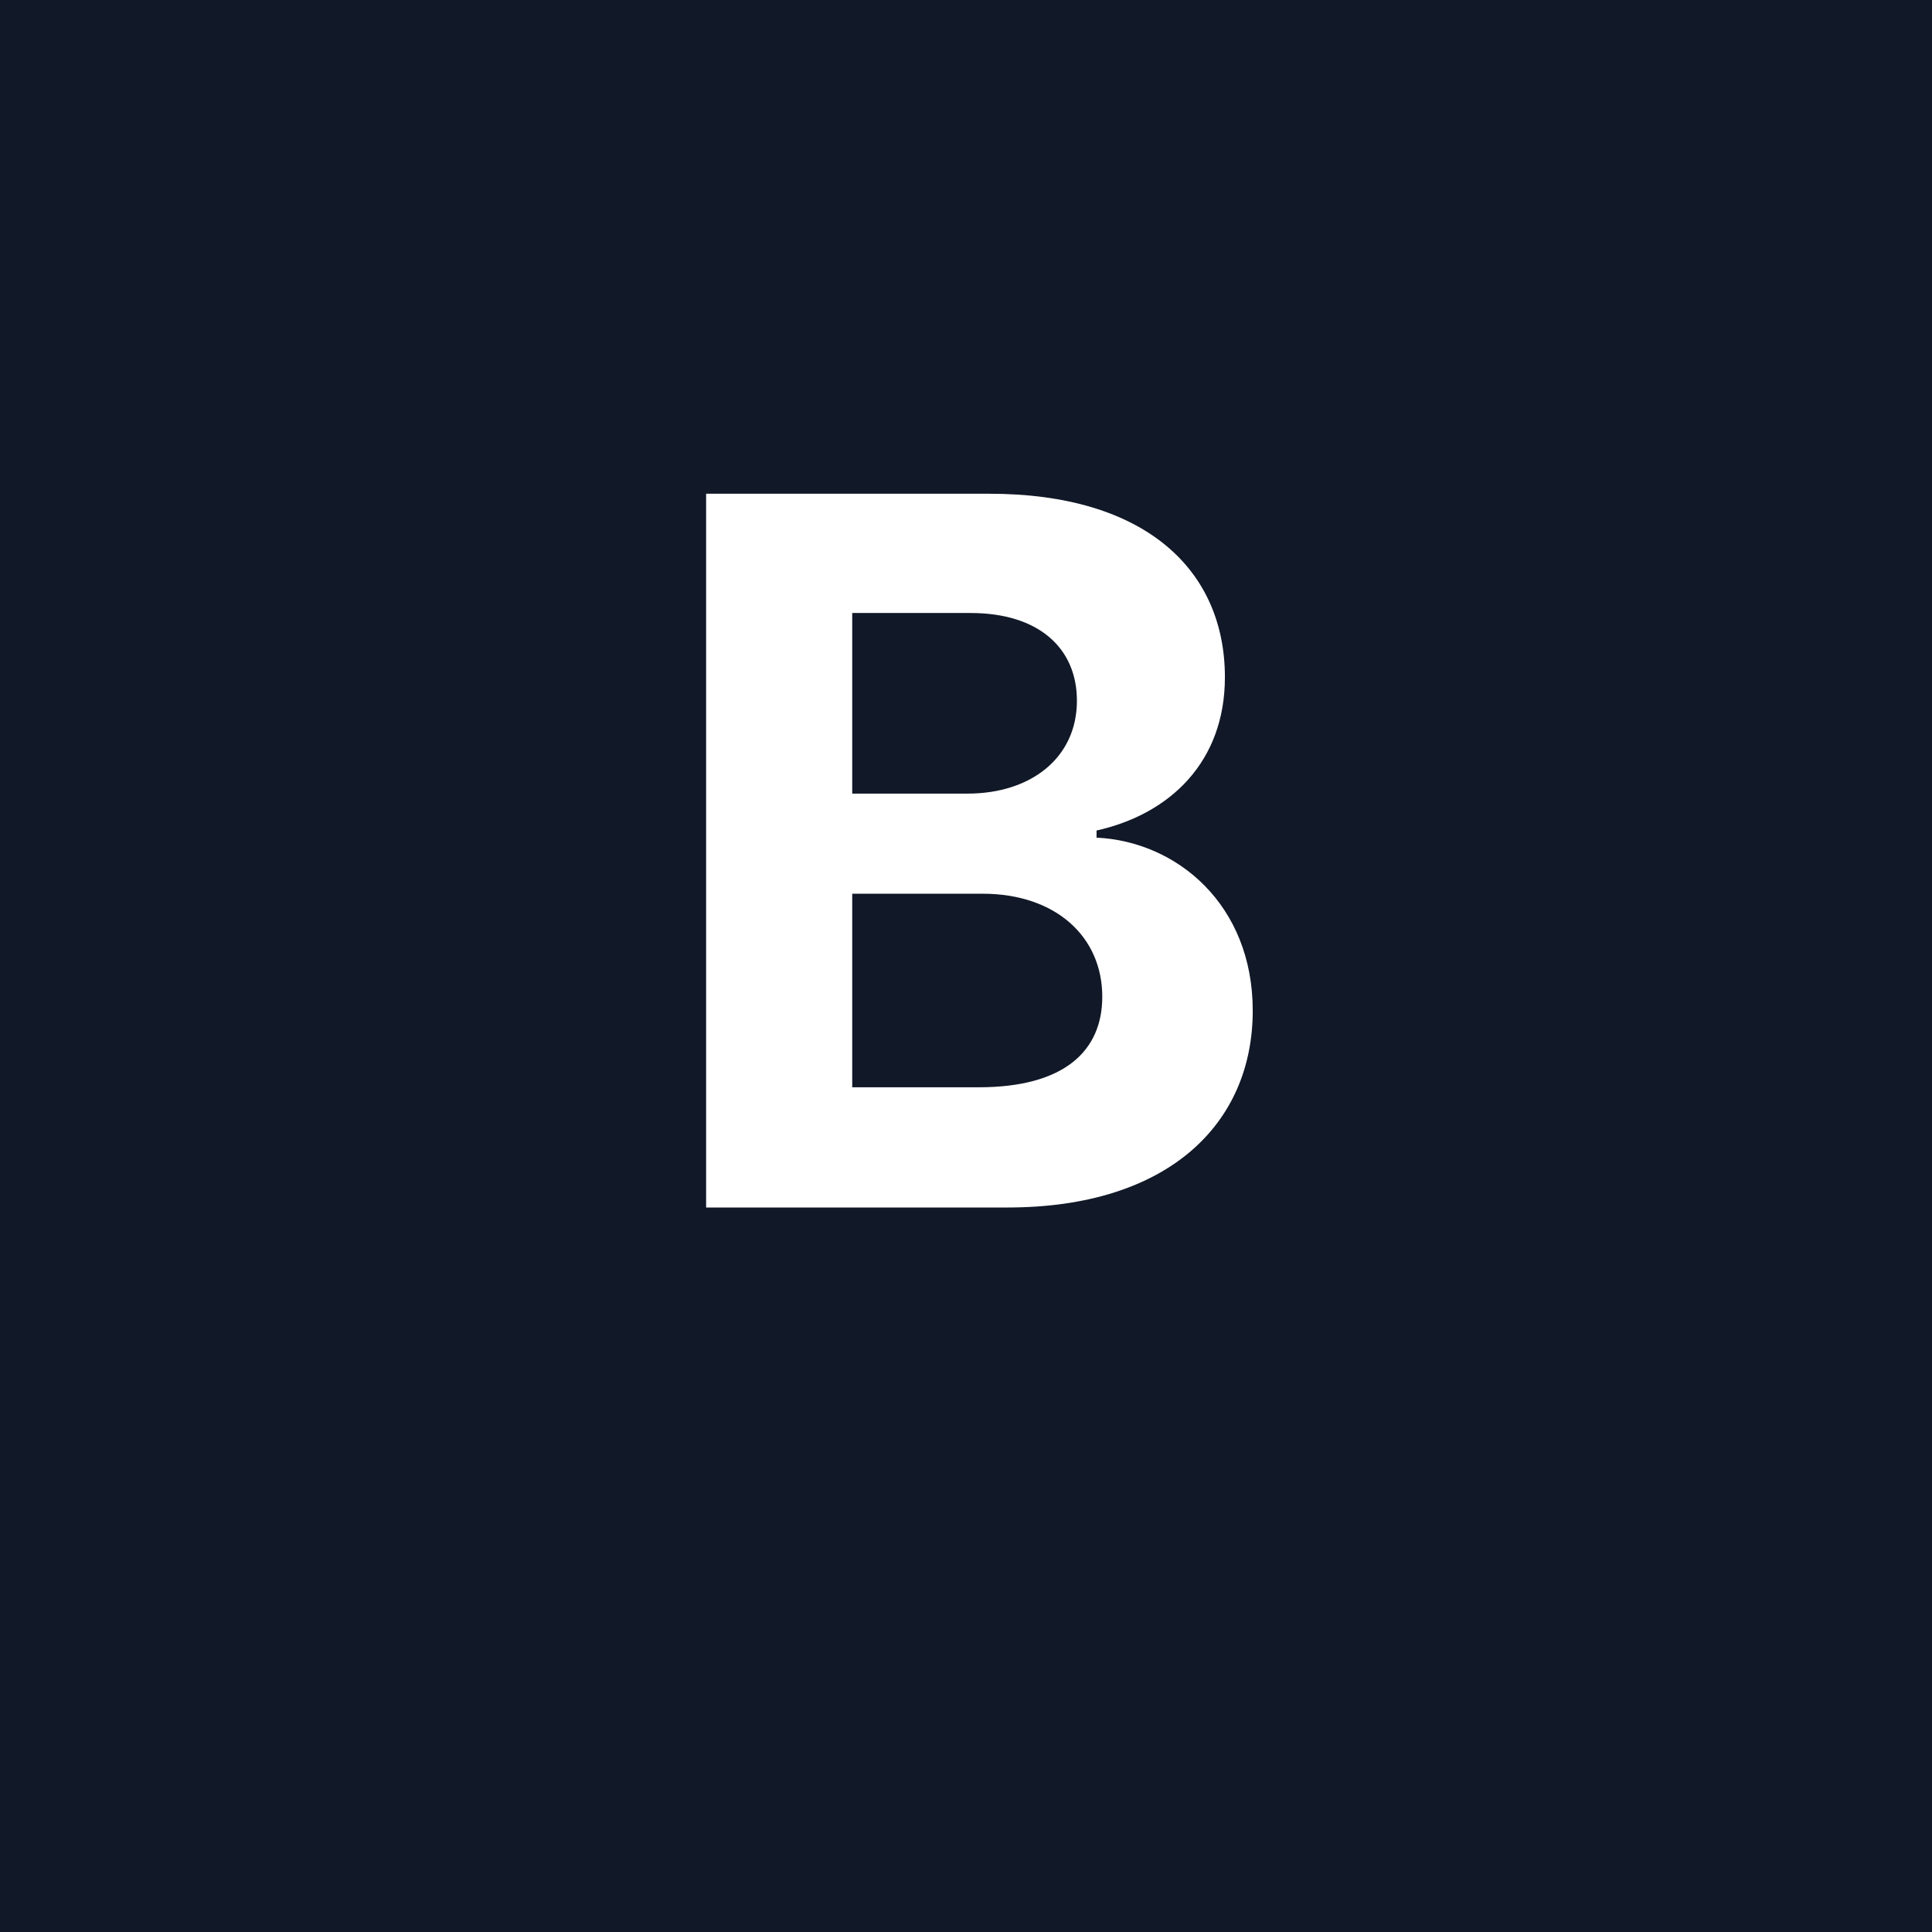
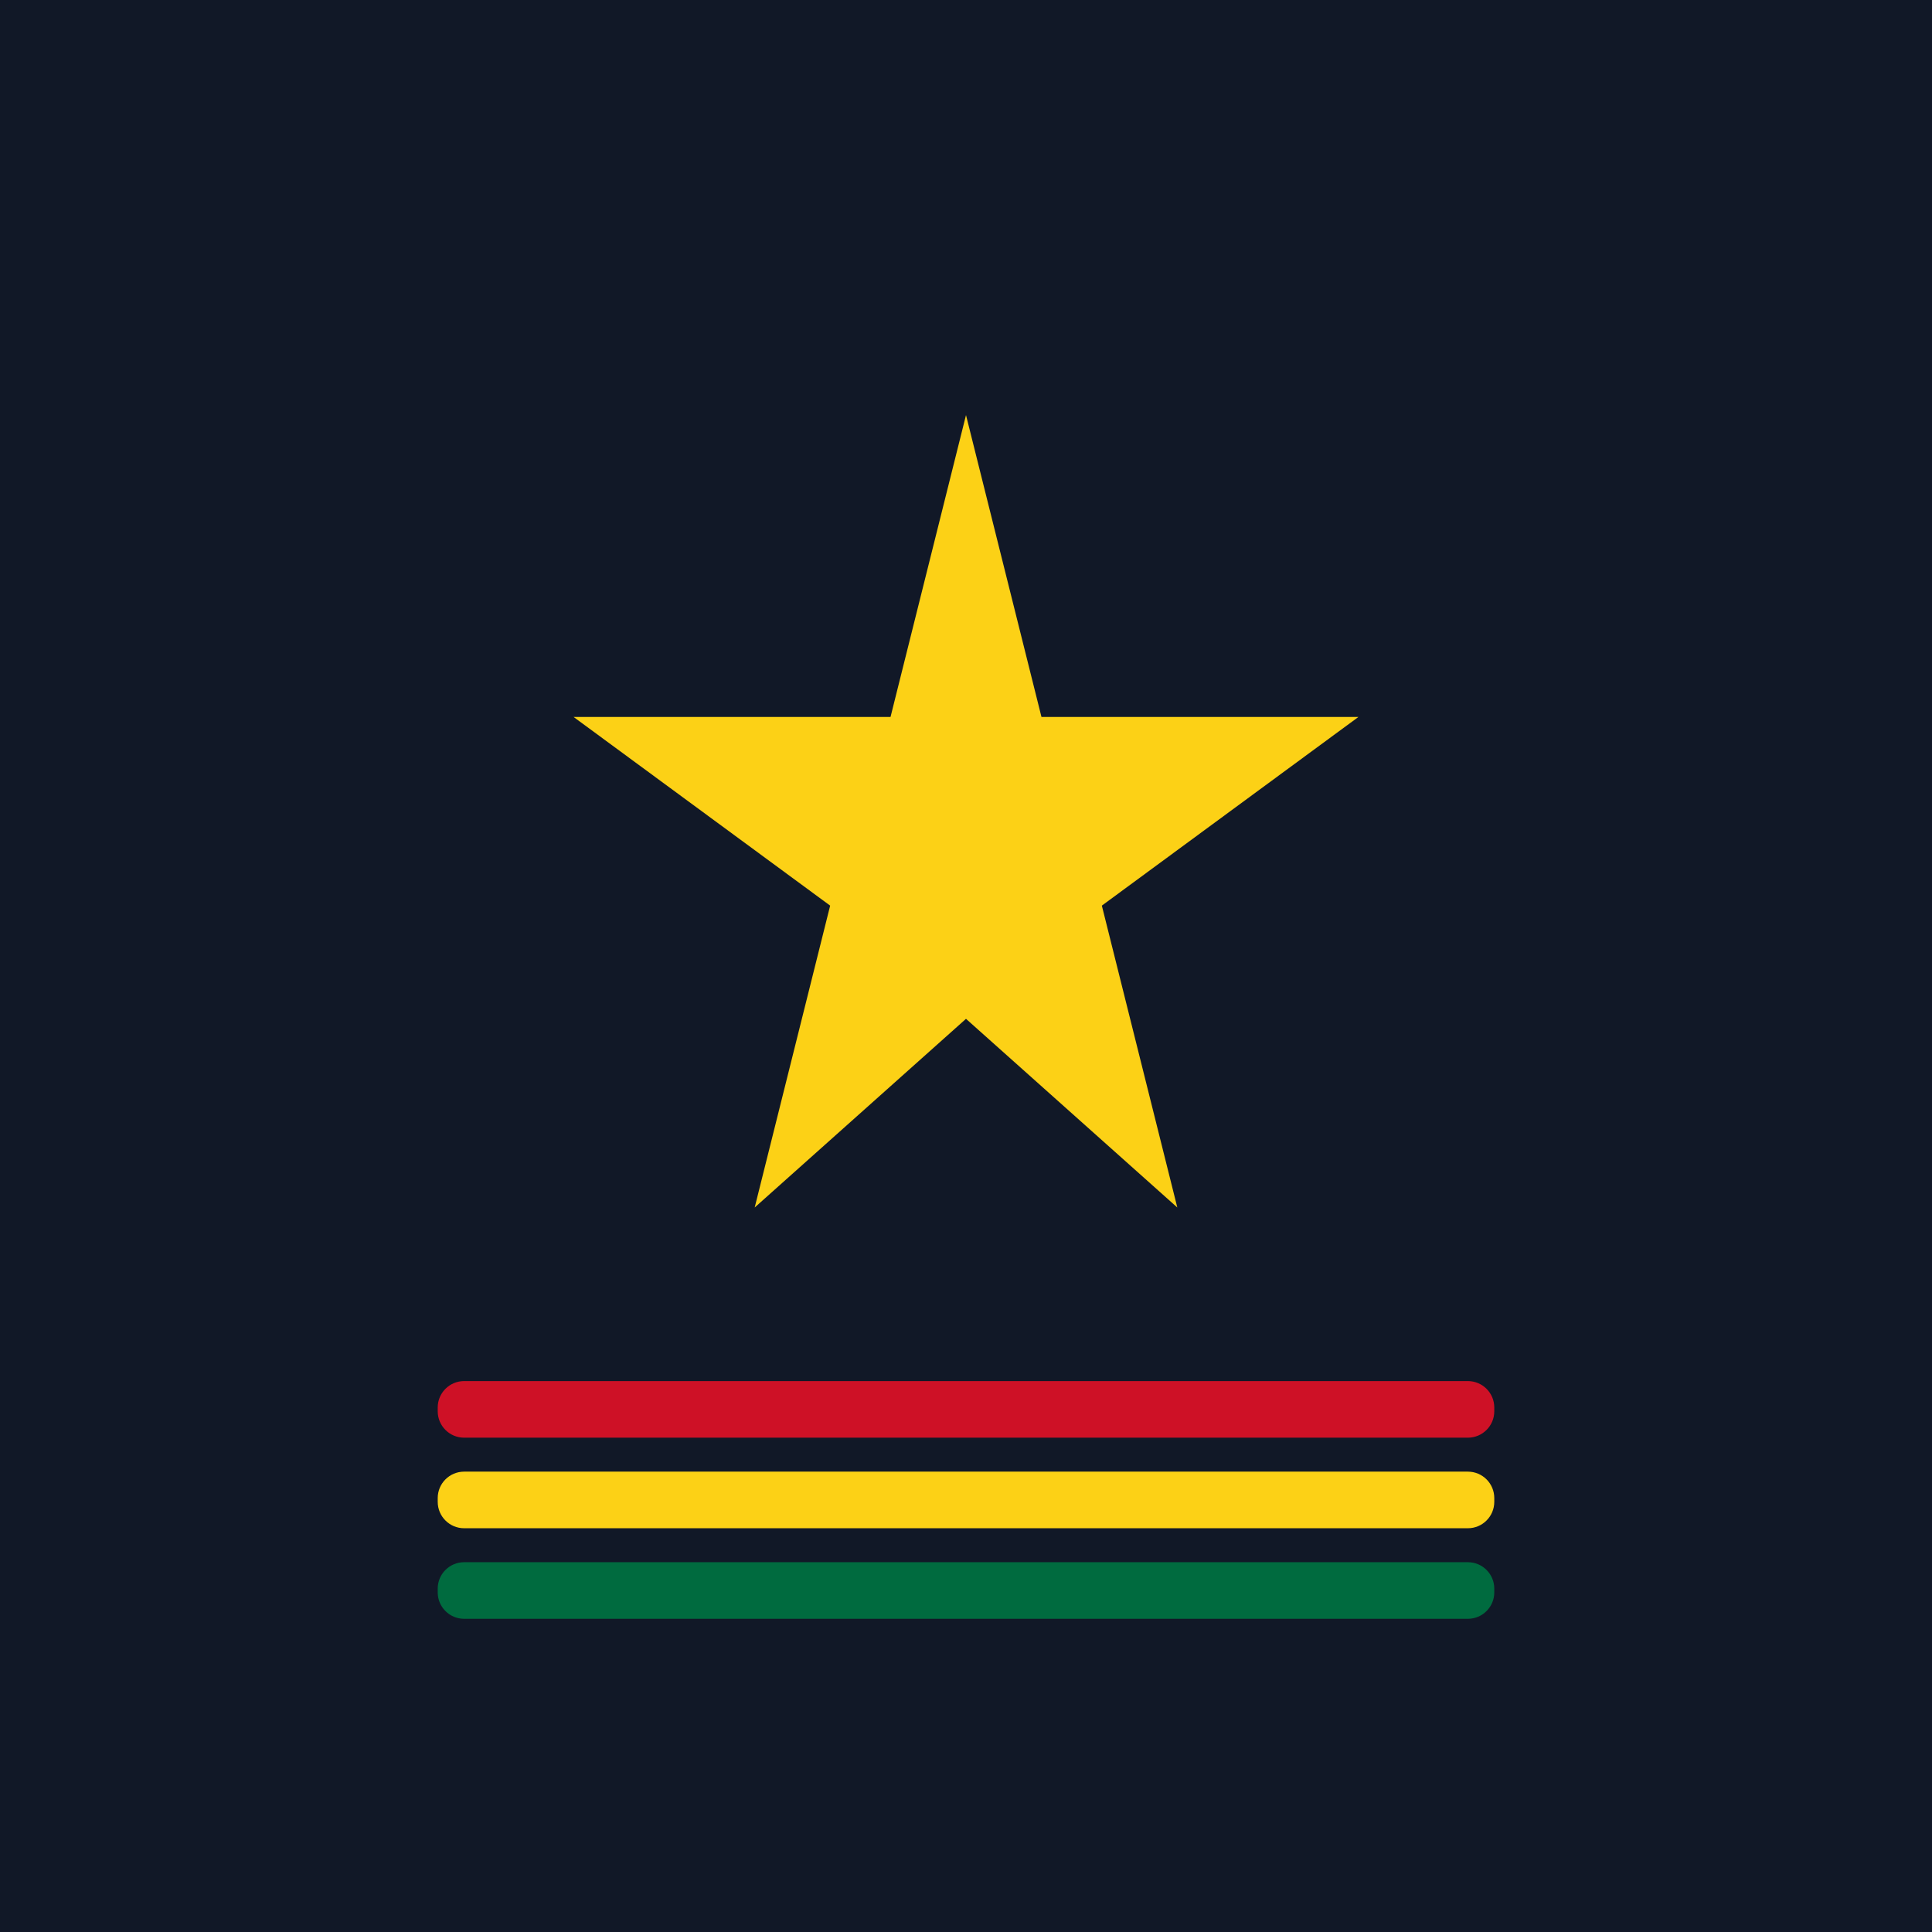
<svg xmlns="http://www.w3.org/2000/svg" width="512" height="512" viewBox="0 0 512 512">
  <rect width="512" height="512" fill="#111827" />
-   <text x="256" y="320" text-anchor="middle" font-family="system-ui, -apple-system, sans-serif" font-size="260" font-weight="700" fill="white">B</text>
+   <path d="M256 110 L276 190 L360 190 L292 240 L312 320 L256 270 L200 320 L220 240 L152 190 L236 190 Z" fill="#FCD116" />
+   <rect x="116" y="366" width="280" height="15" rx="7" fill="#CE1126" />
+   <rect x="116" y="390" width="280" height="15" rx="7" fill="#FCD116" />
+   <rect x="116" y="414" width="280" height="15" rx="7" fill="#006B3F" />
</svg>
